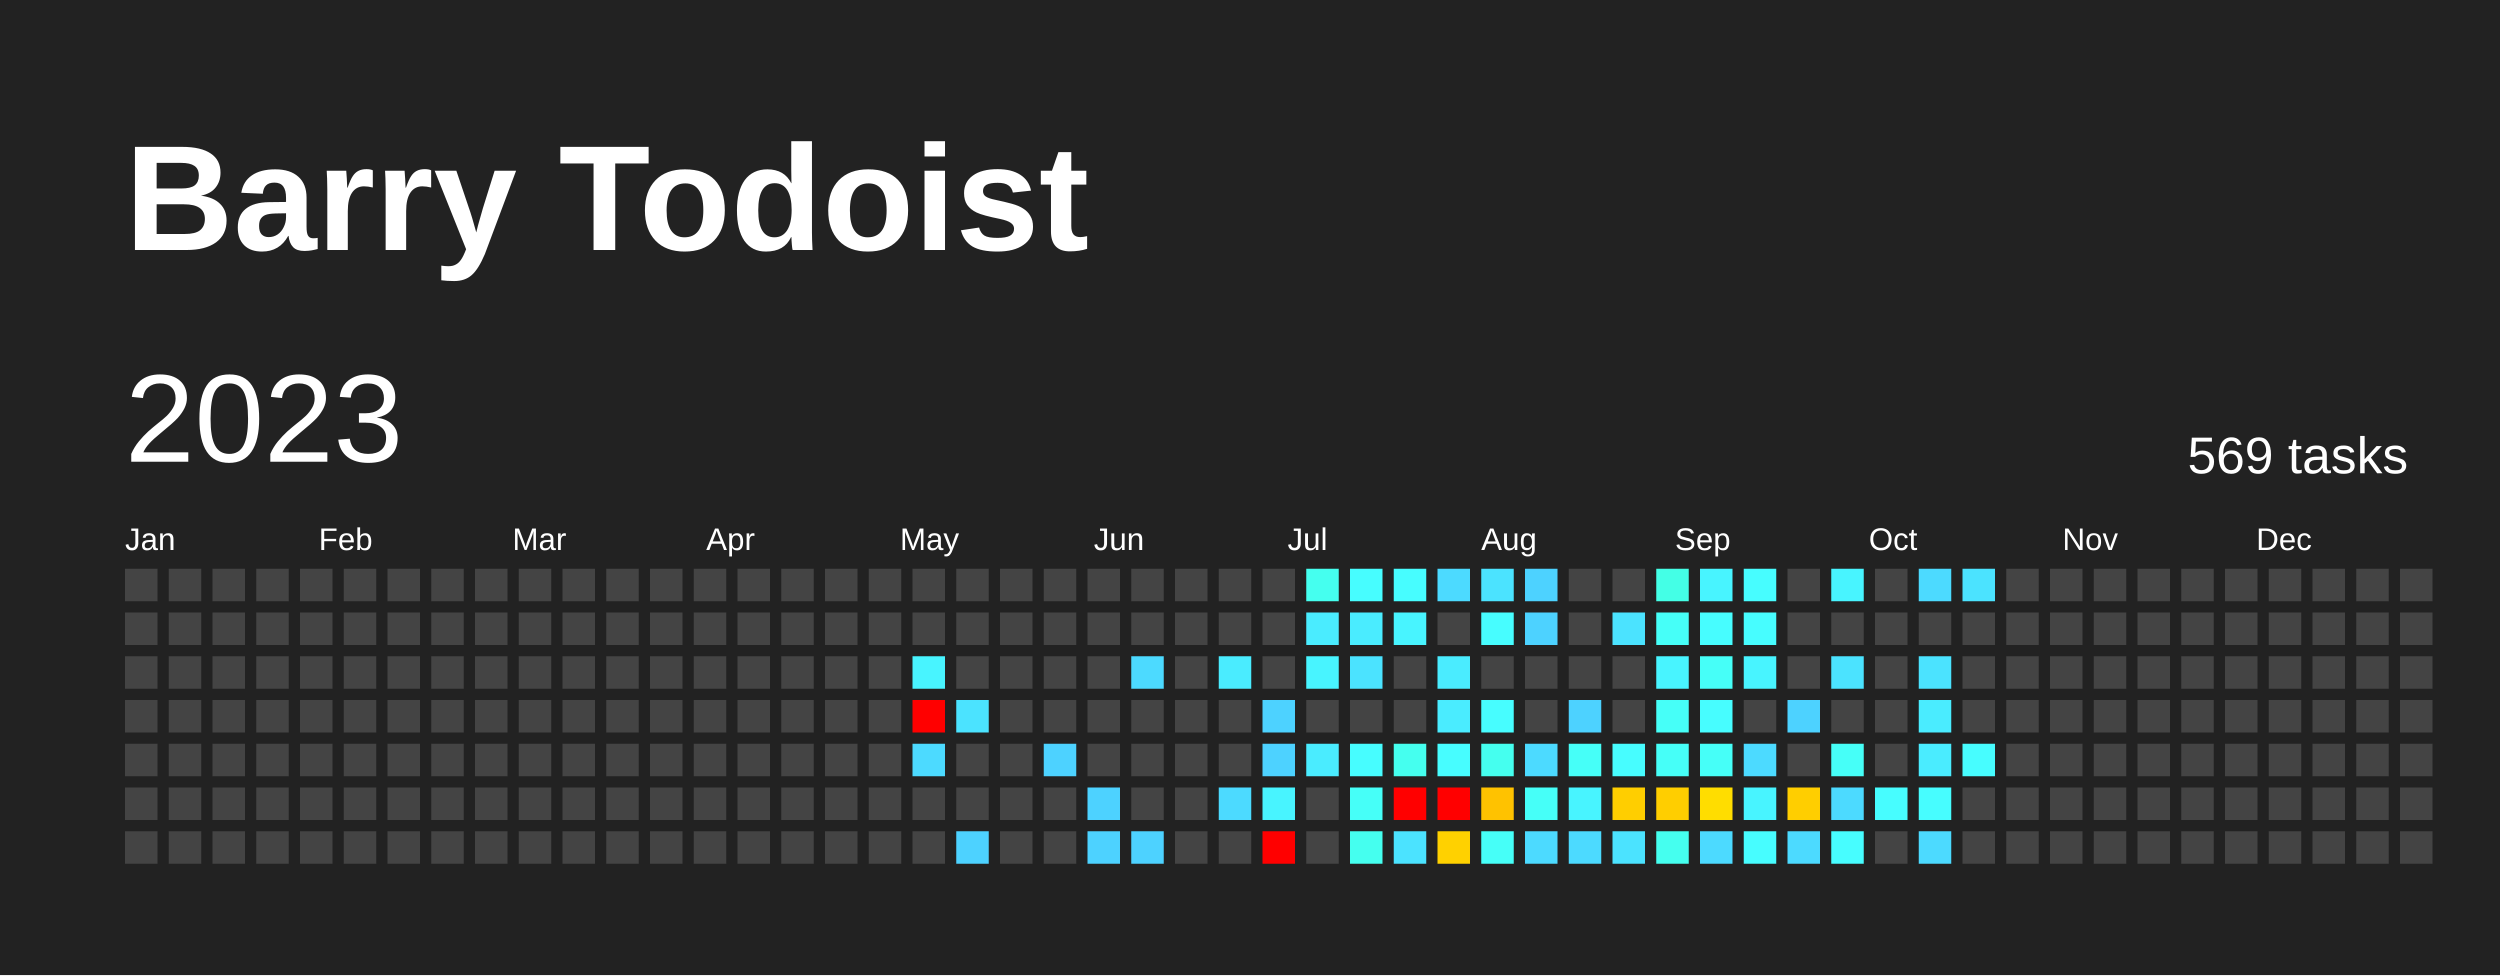
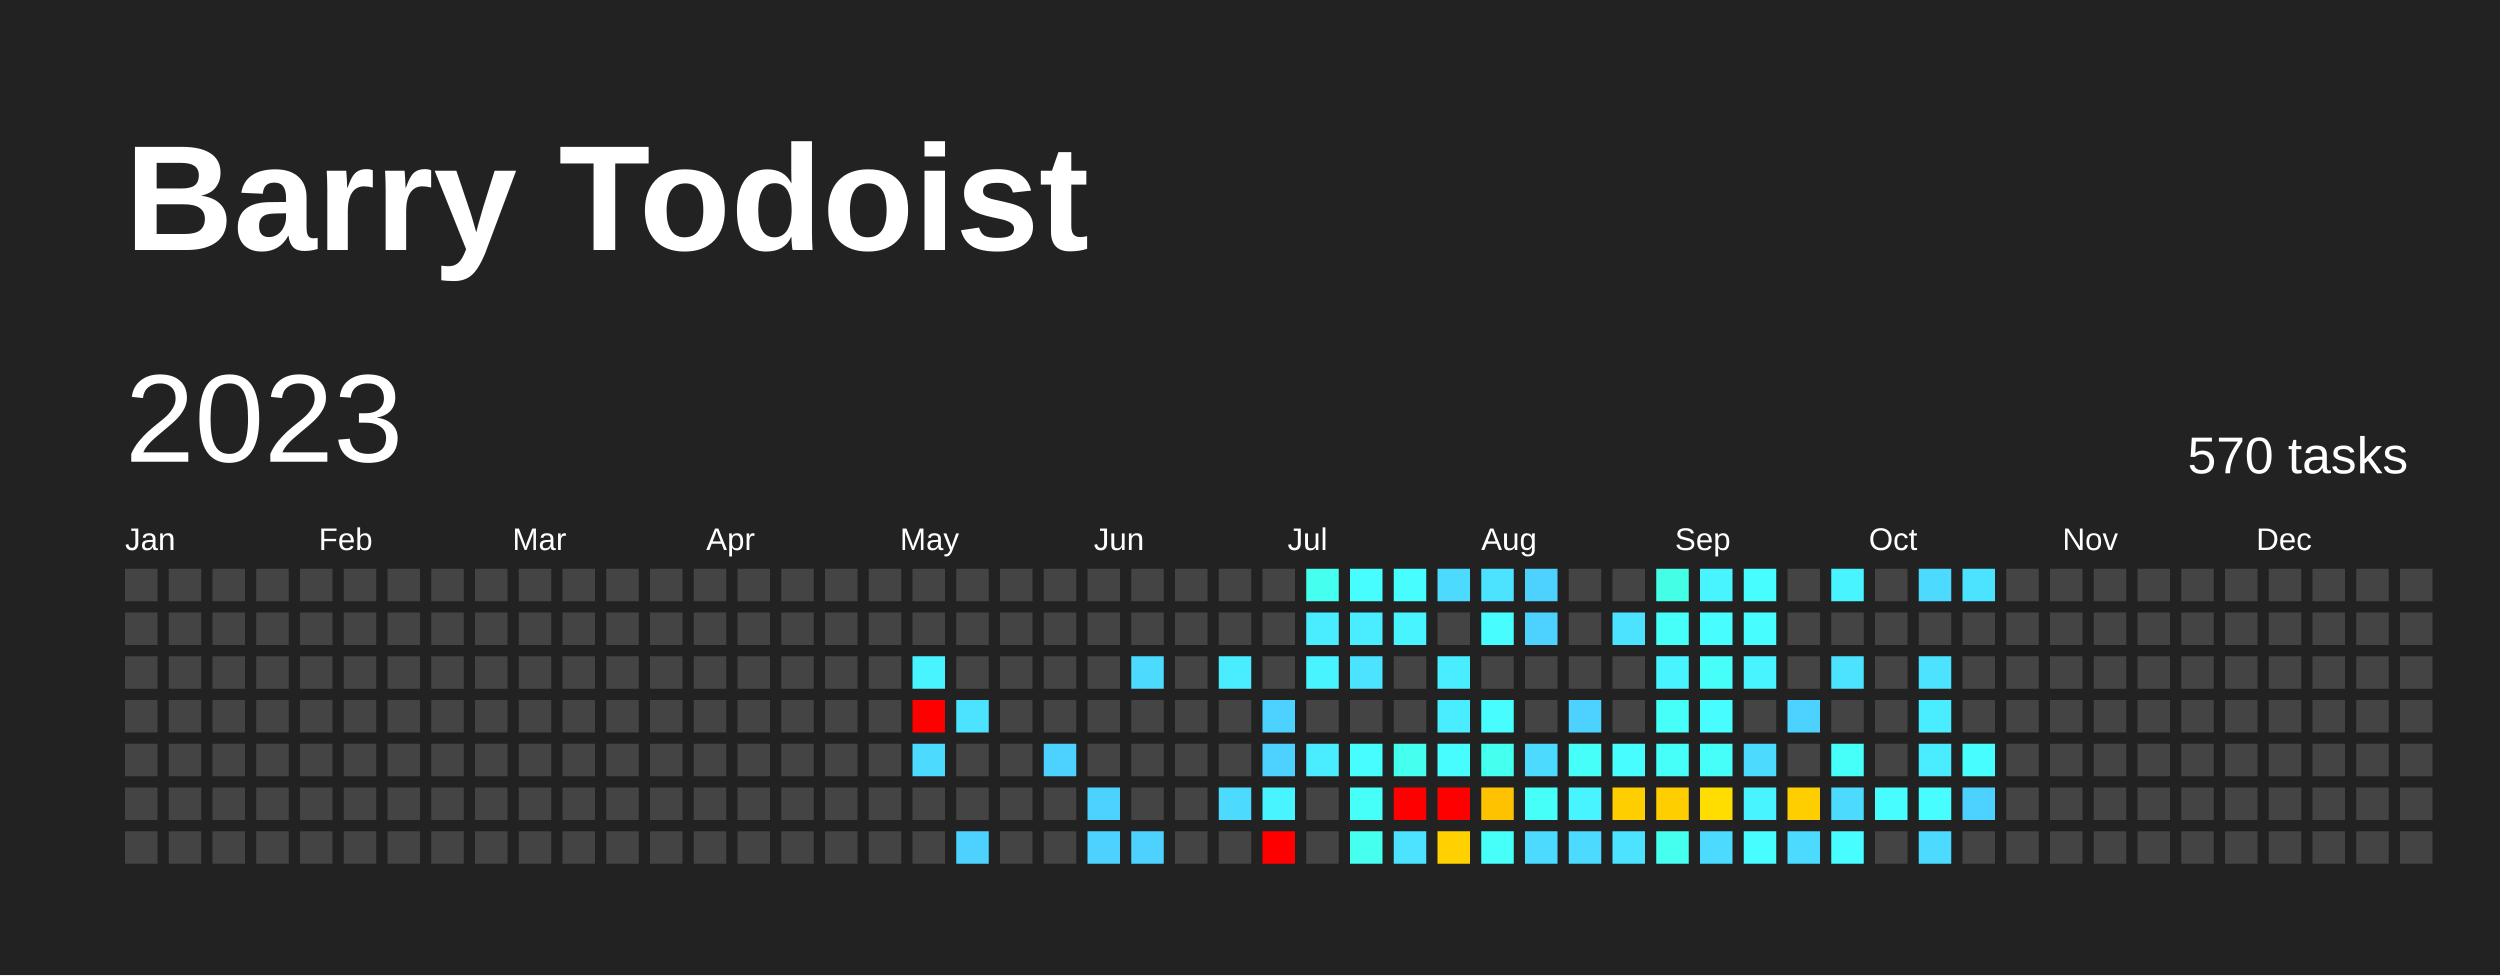
<svg xmlns="http://www.w3.org/2000/svg" baseProfile="full" height="78mm" version="1.1" viewBox="0,0,200,78" width="200mm">
  <defs />
  <rect fill="#222222" height="78" width="200" x="0" y="0" />
  <text fill="#FFFFFF" style="font-size:12px; font-family:Arial; font-weight:bold;" x="10" y="20">Barry Todoist</text>
  <text dominant-baseline="hanging" fill="#FFFFFF" style="font-size:10.0px; font-family:Arial;" x="10" y="30">2023</text>
-   <text dominant-baseline="hanging" fill="#FFFFFF" style="font-size:4.125px; font-family:Arial;" x="175" y="35">569 tasks</text>
+   <text dominant-baseline="hanging" fill="#FFFFFF" style="font-size:4.125px; font-family:Arial;" x="175" y="35">570 tasks</text>
  <text fill="#FFFFFF" style="font-size:2.5px; font-family:Arial" x="10.0" y="44">Jan</text>
  <text fill="#FFFFFF" style="font-size:2.5px; font-family:Arial" x="25.5" y="44">Feb</text>
  <text fill="#FFFFFF" style="font-size:2.5px; font-family:Arial" x="41.0" y="44">Mar</text>
  <text fill="#FFFFFF" style="font-size:2.5px; font-family:Arial" x="56.5" y="44">Apr</text>
  <text fill="#FFFFFF" style="font-size:2.5px; font-family:Arial" x="72.0" y="44">May</text>
  <text fill="#FFFFFF" style="font-size:2.5px; font-family:Arial" x="87.5" y="44">Jun</text>
  <text fill="#FFFFFF" style="font-size:2.5px; font-family:Arial" x="103.0" y="44">Jul</text>
  <text fill="#FFFFFF" style="font-size:2.5px; font-family:Arial" x="118.5" y="44">Aug</text>
  <text fill="#FFFFFF" style="font-size:2.5px; font-family:Arial" x="134.0" y="44">Sep</text>
  <text fill="#FFFFFF" style="font-size:2.5px; font-family:Arial" x="149.5" y="44">Oct</text>
  <text fill="#FFFFFF" style="font-size:2.5px; font-family:Arial" x="165.0" y="44">Nov</text>
  <text fill="#FFFFFF" style="font-size:2.5px; font-family:Arial" x="180.5" y="44">Dec</text>
  <rect fill="#444444" height="2.6" width="2.6" x="10.0" y="45.5" />
  <rect fill="#444444" height="2.6" width="2.6" x="10.0" y="49.0" />
  <rect fill="#444444" height="2.6" width="2.6" x="10.0" y="52.5" />
  <rect fill="#444444" height="2.6" width="2.6" x="10.0" y="56.0" />
  <rect fill="#444444" height="2.6" width="2.6" x="10.0" y="59.5" />
  <rect fill="#444444" height="2.6" width="2.6" x="10.0" y="63.0" />
  <rect fill="#444444" height="2.6" width="2.6" x="10.0" y="66.5" />
  <rect fill="#444444" height="2.6" width="2.6" x="13.5" y="45.5" />
  <rect fill="#444444" height="2.6" width="2.6" x="13.5" y="49.0" />
  <rect fill="#444444" height="2.6" width="2.6" x="13.5" y="52.5" />
  <rect fill="#444444" height="2.6" width="2.6" x="13.5" y="56.0" />
  <rect fill="#444444" height="2.6" width="2.6" x="13.5" y="59.5" />
  <rect fill="#444444" height="2.6" width="2.6" x="13.5" y="63.0" />
  <rect fill="#444444" height="2.6" width="2.6" x="13.5" y="66.5" />
  <rect fill="#444444" height="2.6" width="2.6" x="17.0" y="45.5" />
  <rect fill="#444444" height="2.6" width="2.6" x="17.0" y="49.0" />
  <rect fill="#444444" height="2.6" width="2.6" x="17.0" y="52.5" />
  <rect fill="#444444" height="2.6" width="2.6" x="17.0" y="56.0" />
  <rect fill="#444444" height="2.6" width="2.6" x="17.0" y="59.5" />
  <rect fill="#444444" height="2.6" width="2.6" x="17.0" y="63.0" />
  <rect fill="#444444" height="2.6" width="2.6" x="17.0" y="66.5" />
  <rect fill="#444444" height="2.6" width="2.6" x="20.5" y="45.5" />
  <rect fill="#444444" height="2.6" width="2.6" x="20.5" y="49.0" />
  <rect fill="#444444" height="2.6" width="2.6" x="20.5" y="52.5" />
  <rect fill="#444444" height="2.6" width="2.6" x="20.5" y="56.0" />
  <rect fill="#444444" height="2.6" width="2.6" x="20.5" y="59.5" />
  <rect fill="#444444" height="2.6" width="2.6" x="20.5" y="63.0" />
  <rect fill="#444444" height="2.6" width="2.6" x="20.5" y="66.5" />
  <rect fill="#444444" height="2.6" width="2.6" x="24.0" y="45.5" />
  <rect fill="#444444" height="2.6" width="2.6" x="24.0" y="49.0" />
  <rect fill="#444444" height="2.6" width="2.6" x="24.0" y="52.5" />
  <rect fill="#444444" height="2.6" width="2.6" x="24.0" y="56.0" />
  <rect fill="#444444" height="2.6" width="2.6" x="24.0" y="59.5" />
  <rect fill="#444444" height="2.6" width="2.6" x="24.0" y="63.0" />
  <rect fill="#444444" height="2.6" width="2.6" x="24.0" y="66.5" />
  <rect fill="#444444" height="2.6" width="2.6" x="27.5" y="45.5" />
  <rect fill="#444444" height="2.6" width="2.6" x="27.5" y="49.0" />
  <rect fill="#444444" height="2.6" width="2.6" x="27.5" y="52.5" />
  <rect fill="#444444" height="2.6" width="2.6" x="27.5" y="56.0" />
  <rect fill="#444444" height="2.6" width="2.6" x="27.5" y="59.5" />
  <rect fill="#444444" height="2.6" width="2.6" x="27.5" y="63.0" />
  <rect fill="#444444" height="2.6" width="2.6" x="27.5" y="66.5" />
  <rect fill="#444444" height="2.6" width="2.6" x="31.0" y="45.5" />
  <rect fill="#444444" height="2.6" width="2.6" x="31.0" y="49.0" />
  <rect fill="#444444" height="2.6" width="2.6" x="31.0" y="52.5" />
  <rect fill="#444444" height="2.6" width="2.6" x="31.0" y="56.0" />
  <rect fill="#444444" height="2.6" width="2.6" x="31.0" y="59.5" />
  <rect fill="#444444" height="2.6" width="2.6" x="31.0" y="63.0" />
  <rect fill="#444444" height="2.6" width="2.6" x="31.0" y="66.5" />
  <rect fill="#444444" height="2.6" width="2.6" x="34.5" y="45.5" />
  <rect fill="#444444" height="2.6" width="2.6" x="34.5" y="49.0" />
  <rect fill="#444444" height="2.6" width="2.6" x="34.5" y="52.5" />
  <rect fill="#444444" height="2.6" width="2.6" x="34.5" y="56.0" />
  <rect fill="#444444" height="2.6" width="2.6" x="34.5" y="59.5" />
  <rect fill="#444444" height="2.6" width="2.6" x="34.5" y="63.0" />
  <rect fill="#444444" height="2.6" width="2.6" x="34.5" y="66.5" />
  <rect fill="#444444" height="2.6" width="2.6" x="38.0" y="45.5" />
  <rect fill="#444444" height="2.6" width="2.6" x="38.0" y="49.0" />
  <rect fill="#444444" height="2.6" width="2.6" x="38.0" y="52.5" />
  <rect fill="#444444" height="2.6" width="2.6" x="38.0" y="56.0" />
  <rect fill="#444444" height="2.6" width="2.6" x="38.0" y="59.5" />
  <rect fill="#444444" height="2.6" width="2.6" x="38.0" y="63.0" />
  <rect fill="#444444" height="2.6" width="2.6" x="38.0" y="66.5" />
  <rect fill="#444444" height="2.6" width="2.6" x="41.5" y="45.5" />
  <rect fill="#444444" height="2.6" width="2.6" x="41.5" y="49.0" />
  <rect fill="#444444" height="2.6" width="2.6" x="41.5" y="52.5" />
  <rect fill="#444444" height="2.6" width="2.6" x="41.5" y="56.0" />
  <rect fill="#444444" height="2.6" width="2.6" x="41.5" y="59.5" />
  <rect fill="#444444" height="2.6" width="2.6" x="41.5" y="63.0" />
  <rect fill="#444444" height="2.6" width="2.6" x="41.5" y="66.5" />
  <rect fill="#444444" height="2.6" width="2.6" x="45.0" y="45.5" />
  <rect fill="#444444" height="2.6" width="2.6" x="45.0" y="49.0" />
  <rect fill="#444444" height="2.6" width="2.6" x="45.0" y="52.5" />
  <rect fill="#444444" height="2.6" width="2.6" x="45.0" y="56.0" />
  <rect fill="#444444" height="2.6" width="2.6" x="45.0" y="59.5" />
  <rect fill="#444444" height="2.6" width="2.6" x="45.0" y="63.0" />
  <rect fill="#444444" height="2.6" width="2.6" x="45.0" y="66.5" />
  <rect fill="#444444" height="2.6" width="2.6" x="48.5" y="45.5" />
  <rect fill="#444444" height="2.6" width="2.6" x="48.5" y="49.0" />
  <rect fill="#444444" height="2.6" width="2.6" x="48.5" y="52.5" />
  <rect fill="#444444" height="2.6" width="2.6" x="48.5" y="56.0" />
  <rect fill="#444444" height="2.6" width="2.6" x="48.5" y="59.5" />
  <rect fill="#444444" height="2.6" width="2.6" x="48.5" y="63.0" />
  <rect fill="#444444" height="2.6" width="2.6" x="48.5" y="66.5" />
  <rect fill="#444444" height="2.6" width="2.6" x="52.0" y="45.5" />
  <rect fill="#444444" height="2.6" width="2.6" x="52.0" y="49.0" />
  <rect fill="#444444" height="2.6" width="2.6" x="52.0" y="52.5" />
  <rect fill="#444444" height="2.6" width="2.6" x="52.0" y="56.0" />
  <rect fill="#444444" height="2.6" width="2.6" x="52.0" y="59.5" />
  <rect fill="#444444" height="2.6" width="2.6" x="52.0" y="63.0" />
  <rect fill="#444444" height="2.6" width="2.6" x="52.0" y="66.5" />
  <rect fill="#444444" height="2.6" width="2.6" x="55.5" y="45.5" />
  <rect fill="#444444" height="2.6" width="2.6" x="55.5" y="49.0" />
  <rect fill="#444444" height="2.6" width="2.6" x="55.5" y="52.5" />
  <rect fill="#444444" height="2.6" width="2.6" x="55.5" y="56.0" />
  <rect fill="#444444" height="2.6" width="2.6" x="55.5" y="59.5" />
  <rect fill="#444444" height="2.6" width="2.6" x="55.5" y="63.0" />
  <rect fill="#444444" height="2.6" width="2.6" x="55.5" y="66.5" />
  <rect fill="#444444" height="2.6" width="2.6" x="59.0" y="45.5" />
  <rect fill="#444444" height="2.6" width="2.6" x="59.0" y="49.0" />
  <rect fill="#444444" height="2.6" width="2.6" x="59.0" y="52.5" />
  <rect fill="#444444" height="2.6" width="2.6" x="59.0" y="56.0" />
  <rect fill="#444444" height="2.6" width="2.6" x="59.0" y="59.5" />
  <rect fill="#444444" height="2.6" width="2.6" x="59.0" y="63.0" />
  <rect fill="#444444" height="2.6" width="2.6" x="59.0" y="66.5" />
  <rect fill="#444444" height="2.6" width="2.6" x="62.5" y="45.5" />
  <rect fill="#444444" height="2.6" width="2.6" x="62.5" y="49.0" />
  <rect fill="#444444" height="2.6" width="2.6" x="62.5" y="52.5" />
  <rect fill="#444444" height="2.6" width="2.6" x="62.5" y="56.0" />
  <rect fill="#444444" height="2.6" width="2.6" x="62.5" y="59.5" />
  <rect fill="#444444" height="2.6" width="2.6" x="62.5" y="63.0" />
  <rect fill="#444444" height="2.6" width="2.6" x="62.5" y="66.5" />
  <rect fill="#444444" height="2.6" width="2.6" x="66.0" y="45.5" />
  <rect fill="#444444" height="2.6" width="2.6" x="66.0" y="49.0" />
  <rect fill="#444444" height="2.6" width="2.6" x="66.0" y="52.5" />
  <rect fill="#444444" height="2.6" width="2.6" x="66.0" y="56.0" />
  <rect fill="#444444" height="2.6" width="2.6" x="66.0" y="59.5" />
  <rect fill="#444444" height="2.6" width="2.6" x="66.0" y="63.0" />
  <rect fill="#444444" height="2.6" width="2.6" x="66.0" y="66.5" />
  <rect fill="#444444" height="2.6" width="2.6" x="69.5" y="45.5" />
  <rect fill="#444444" height="2.6" width="2.6" x="69.5" y="49.0" />
  <rect fill="#444444" height="2.6" width="2.6" x="69.5" y="52.5" />
  <rect fill="#444444" height="2.6" width="2.6" x="69.5" y="56.0" />
  <rect fill="#444444" height="2.6" width="2.6" x="69.5" y="59.5" />
  <rect fill="#444444" height="2.6" width="2.6" x="69.5" y="63.0" />
  <rect fill="#444444" height="2.6" width="2.6" x="69.5" y="66.5" />
  <rect fill="#444444" height="2.6" width="2.6" x="73.0" y="45.5" />
  <rect fill="#444444" height="2.6" width="2.6" x="73.0" y="49.0" />
  <rect fill="#48f4ff" height="2.6" width="2.6" x="73.0" y="52.5" />
  <rect fill="red" height="2.6" width="2.6" x="73.0" y="56.0" />
  <rect fill="#4cdaff" height="2.6" width="2.6" x="73.0" y="59.5" />
  <rect fill="#444444" height="2.6" width="2.6" x="73.0" y="63.0" />
  <rect fill="#444444" height="2.6" width="2.6" x="73.0" y="66.5" />
  <rect fill="#444444" height="2.6" width="2.6" x="76.5" y="45.5" />
  <rect fill="#444444" height="2.6" width="2.6" x="76.5" y="49.0" />
  <rect fill="#444444" height="2.6" width="2.6" x="76.5" y="52.5" />
  <rect fill="#4be3ff" height="2.6" width="2.6" x="76.5" y="56.0" />
  <rect fill="#444444" height="2.6" width="2.6" x="76.5" y="59.5" />
  <rect fill="#444444" height="2.6" width="2.6" x="76.5" y="63.0" />
  <rect fill="#4dd2ff" height="2.6" width="2.6" x="76.5" y="66.5" />
  <rect fill="#444444" height="2.6" width="2.6" x="80.0" y="45.5" />
  <rect fill="#444444" height="2.6" width="2.6" x="80.0" y="49.0" />
  <rect fill="#444444" height="2.6" width="2.6" x="80.0" y="52.5" />
  <rect fill="#444444" height="2.6" width="2.6" x="80.0" y="56.0" />
  <rect fill="#444444" height="2.6" width="2.6" x="80.0" y="59.5" />
  <rect fill="#444444" height="2.6" width="2.6" x="80.0" y="63.0" />
  <rect fill="#444444" height="2.6" width="2.6" x="80.0" y="66.5" />
  <rect fill="#444444" height="2.6" width="2.6" x="83.5" y="45.5" />
  <rect fill="#444444" height="2.6" width="2.6" x="83.5" y="49.0" />
  <rect fill="#444444" height="2.6" width="2.6" x="83.5" y="52.5" />
  <rect fill="#444444" height="2.6" width="2.6" x="83.5" y="56.0" />
  <rect fill="#4dd2ff" height="2.6" width="2.6" x="83.5" y="59.5" />
  <rect fill="#444444" height="2.6" width="2.6" x="83.5" y="63.0" />
  <rect fill="#444444" height="2.6" width="2.6" x="83.5" y="66.5" />
  <rect fill="#444444" height="2.6" width="2.6" x="87.0" y="45.5" />
  <rect fill="#444444" height="2.6" width="2.6" x="87.0" y="49.0" />
  <rect fill="#444444" height="2.6" width="2.6" x="87.0" y="52.5" />
  <rect fill="#444444" height="2.6" width="2.6" x="87.0" y="56.0" />
  <rect fill="#444444" height="2.6" width="2.6" x="87.0" y="59.5" />
  <rect fill="#4dd2ff" height="2.6" width="2.6" x="87.0" y="63.0" />
  <rect fill="#4dd2ff" height="2.6" width="2.6" x="87.0" y="66.5" />
  <rect fill="#444444" height="2.6" width="2.6" x="90.5" y="45.5" />
  <rect fill="#444444" height="2.6" width="2.6" x="90.5" y="49.0" />
  <rect fill="#4cdaff" height="2.6" width="2.6" x="90.5" y="52.5" />
  <rect fill="#444444" height="2.6" width="2.6" x="90.5" y="56.0" />
  <rect fill="#444444" height="2.6" width="2.6" x="90.5" y="59.5" />
  <rect fill="#444444" height="2.6" width="2.6" x="90.5" y="63.0" />
  <rect fill="#4dd2ff" height="2.6" width="2.6" x="90.5" y="66.5" />
  <rect fill="#444444" height="2.6" width="2.6" x="94.0" y="45.5" />
  <rect fill="#444444" height="2.6" width="2.6" x="94.0" y="49.0" />
  <rect fill="#444444" height="2.6" width="2.6" x="94.0" y="52.5" />
  <rect fill="#444444" height="2.6" width="2.6" x="94.0" y="56.0" />
  <rect fill="#444444" height="2.6" width="2.6" x="94.0" y="59.5" />
  <rect fill="#444444" height="2.6" width="2.6" x="94.0" y="63.0" />
  <rect fill="#444444" height="2.6" width="2.6" x="94.0" y="66.5" />
  <rect fill="#444444" height="2.6" width="2.6" x="97.5" y="45.5" />
  <rect fill="#444444" height="2.6" width="2.6" x="97.5" y="49.0" />
  <rect fill="#4aecff" height="2.6" width="2.6" x="97.5" y="52.5" />
  <rect fill="#444444" height="2.6" width="2.6" x="97.5" y="56.0" />
  <rect fill="#444444" height="2.6" width="2.6" x="97.5" y="59.5" />
  <rect fill="#4cdaff" height="2.6" width="2.6" x="97.5" y="63.0" />
  <rect fill="#444444" height="2.6" width="2.6" x="97.5" y="66.5" />
  <rect fill="#444444" height="2.6" width="2.6" x="101.0" y="45.5" />
  <rect fill="#444444" height="2.6" width="2.6" x="101.0" y="49.0" />
  <rect fill="#444444" height="2.6" width="2.6" x="101.0" y="52.5" />
  <rect fill="#4dd2ff" height="2.6" width="2.6" x="101.0" y="56.0" />
  <rect fill="#4dd2ff" height="2.6" width="2.6" x="101.0" y="59.5" />
  <rect fill="#48f4ff" height="2.6" width="2.6" x="101.0" y="63.0" />
  <rect fill="red" height="2.6" width="2.6" x="101.0" y="66.5" />
  <rect fill="#45ffef" height="2.6" width="2.6" x="104.5" y="45.5" />
  <rect fill="#4aecff" height="2.6" width="2.6" x="104.5" y="49.0" />
  <rect fill="#48f4ff" height="2.6" width="2.6" x="104.5" y="52.5" />
  <rect fill="#444444" height="2.6" width="2.6" x="104.5" y="56.0" />
  <rect fill="#4aecff" height="2.6" width="2.6" x="104.5" y="59.5" />
  <rect fill="#444444" height="2.6" width="2.6" x="104.5" y="63.0" />
  <rect fill="#444444" height="2.6" width="2.6" x="104.5" y="66.5" />
  <rect fill="#47fdff" height="2.6" width="2.6" x="108.0" y="45.5" />
  <rect fill="#4aecff" height="2.6" width="2.6" x="108.0" y="49.0" />
  <rect fill="#4be3ff" height="2.6" width="2.6" x="108.0" y="52.5" />
  <rect fill="#444444" height="2.6" width="2.6" x="108.0" y="56.0" />
  <rect fill="#47fdff" height="2.6" width="2.6" x="108.0" y="59.5" />
  <rect fill="#46fff8" height="2.6" width="2.6" x="108.0" y="63.0" />
  <rect fill="#45ffef" height="2.6" width="2.6" x="108.0" y="66.5" />
  <rect fill="#47fdff" height="2.6" width="2.6" x="111.5" y="45.5" />
  <rect fill="#48f4ff" height="2.6" width="2.6" x="111.5" y="49.0" />
  <rect fill="#444444" height="2.6" width="2.6" x="111.5" y="52.5" />
  <rect fill="#444444" height="2.6" width="2.6" x="111.5" y="56.0" />
  <rect fill="#45ffef" height="2.6" width="2.6" x="111.5" y="59.5" />
  <rect fill="red" height="2.6" width="2.6" x="111.5" y="63.0" />
  <rect fill="#4be3ff" height="2.6" width="2.6" x="111.5" y="66.5" />
  <rect fill="#4cdaff" height="2.6" width="2.6" x="115.0" y="45.5" />
  <rect fill="#444444" height="2.6" width="2.6" x="115.0" y="49.0" />
  <rect fill="#4aecff" height="2.6" width="2.6" x="115.0" y="52.5" />
  <rect fill="#4aecff" height="2.6" width="2.6" x="115.0" y="56.0" />
  <rect fill="#47fdff" height="2.6" width="2.6" x="115.0" y="59.5" />
  <rect fill="red" height="2.6" width="2.6" x="115.0" y="63.0" />
  <rect fill="#ffd100" height="2.6" width="2.6" x="115.0" y="66.5" />
  <rect fill="#4be3ff" height="2.6" width="2.6" x="118.5" y="45.5" />
  <rect fill="#47fdff" height="2.6" width="2.6" x="118.5" y="49.0" />
  <rect fill="#444444" height="2.6" width="2.6" x="118.5" y="52.5" />
  <rect fill="#47fdff" height="2.6" width="2.6" x="118.5" y="56.0" />
  <rect fill="#45ffef" height="2.6" width="2.6" x="118.5" y="59.5" />
  <rect fill="#ffc200" height="2.6" width="2.6" x="118.5" y="63.0" />
  <rect fill="#46fff8" height="2.6" width="2.6" x="118.5" y="66.5" />
  <rect fill="#4dd2ff" height="2.6" width="2.6" x="122.0" y="45.5" />
  <rect fill="#4dd2ff" height="2.6" width="2.6" x="122.0" y="49.0" />
  <rect fill="#444444" height="2.6" width="2.6" x="122.0" y="52.5" />
  <rect fill="#444444" height="2.6" width="2.6" x="122.0" y="56.0" />
  <rect fill="#4cdaff" height="2.6" width="2.6" x="122.0" y="59.5" />
  <rect fill="#46fff8" height="2.6" width="2.6" x="122.0" y="63.0" />
  <rect fill="#4cdaff" height="2.6" width="2.6" x="122.0" y="66.5" />
  <rect fill="#444444" height="2.6" width="2.6" x="125.5" y="45.5" />
  <rect fill="#444444" height="2.6" width="2.6" x="125.5" y="49.0" />
  <rect fill="#444444" height="2.6" width="2.6" x="125.5" y="52.5" />
  <rect fill="#4dd2ff" height="2.6" width="2.6" x="125.5" y="56.0" />
  <rect fill="#46fff8" height="2.6" width="2.6" x="125.5" y="59.5" />
  <rect fill="#48f4ff" height="2.6" width="2.6" x="125.5" y="63.0" />
  <rect fill="#4cdaff" height="2.6" width="2.6" x="125.5" y="66.5" />
  <rect fill="#444444" height="2.6" width="2.6" x="129.0" y="45.5" />
  <rect fill="#4be3ff" height="2.6" width="2.6" x="129.0" y="49.0" />
  <rect fill="#444444" height="2.6" width="2.6" x="129.0" y="52.5" />
  <rect fill="#444444" height="2.6" width="2.6" x="129.0" y="56.0" />
  <rect fill="#47fdff" height="2.6" width="2.6" x="129.0" y="59.5" />
  <rect fill="#ffce00" height="2.6" width="2.6" x="129.0" y="63.0" />
  <rect fill="#4be3ff" height="2.6" width="2.6" x="129.0" y="66.5" />
  <rect fill="#44ffe6" height="2.6" width="2.6" x="132.5" y="45.5" />
  <rect fill="#46fff8" height="2.6" width="2.6" x="132.5" y="49.0" />
  <rect fill="#48f4ff" height="2.6" width="2.6" x="132.5" y="52.5" />
  <rect fill="#46fff8" height="2.6" width="2.6" x="132.5" y="56.0" />
  <rect fill="#46fff8" height="2.6" width="2.6" x="132.5" y="59.5" />
  <rect fill="#ffce00" height="2.6" width="2.6" x="132.5" y="63.0" />
  <rect fill="#45ffef" height="2.6" width="2.6" x="132.5" y="66.5" />
  <rect fill="#48f4ff" height="2.6" width="2.6" x="136.0" y="45.5" />
  <rect fill="#47fdff" height="2.6" width="2.6" x="136.0" y="49.0" />
  <rect fill="#46fff8" height="2.6" width="2.6" x="136.0" y="52.5" />
  <rect fill="#47fdff" height="2.6" width="2.6" x="136.0" y="56.0" />
  <rect fill="#46fff8" height="2.6" width="2.6" x="136.0" y="59.5" />
  <rect fill="#ffdd00" height="2.6" width="2.6" x="136.0" y="63.0" />
  <rect fill="#4cdaff" height="2.6" width="2.6" x="136.0" y="66.5" />
  <rect fill="#47fdff" height="2.6" width="2.6" x="139.5" y="45.5" />
  <rect fill="#47fdff" height="2.6" width="2.6" x="139.5" y="49.0" />
  <rect fill="#48f4ff" height="2.6" width="2.6" x="139.5" y="52.5" />
  <rect fill="#444444" height="2.6" width="2.6" x="139.5" y="56.0" />
  <rect fill="#4cdaff" height="2.6" width="2.6" x="139.5" y="59.5" />
  <rect fill="#48f4ff" height="2.6" width="2.6" x="139.5" y="63.0" />
  <rect fill="#47fdff" height="2.6" width="2.6" x="139.5" y="66.5" />
  <rect fill="#444444" height="2.6" width="2.6" x="143.0" y="45.5" />
  <rect fill="#444444" height="2.6" width="2.6" x="143.0" y="49.0" />
  <rect fill="#444444" height="2.6" width="2.6" x="143.0" y="52.5" />
  <rect fill="#4dd2ff" height="2.6" width="2.6" x="143.0" y="56.0" />
  <rect fill="#444444" height="2.6" width="2.6" x="143.0" y="59.5" />
  <rect fill="#ffce00" height="2.6" width="2.6" x="143.0" y="63.0" />
  <rect fill="#4cdaff" height="2.6" width="2.6" x="143.0" y="66.5" />
  <rect fill="#48f4ff" height="2.6" width="2.6" x="146.5" y="45.5" />
  <rect fill="#444444" height="2.6" width="2.6" x="146.5" y="49.0" />
  <rect fill="#4be3ff" height="2.6" width="2.6" x="146.5" y="52.5" />
  <rect fill="#444444" height="2.6" width="2.6" x="146.5" y="56.0" />
  <rect fill="#46fff8" height="2.6" width="2.6" x="146.5" y="59.5" />
  <rect fill="#4cdaff" height="2.6" width="2.6" x="146.5" y="63.0" />
  <rect fill="#47fdff" height="2.6" width="2.6" x="146.5" y="66.5" />
  <rect fill="#444444" height="2.6" width="2.6" x="150.0" y="45.5" />
  <rect fill="#444444" height="2.6" width="2.6" x="150.0" y="49.0" />
  <rect fill="#444444" height="2.6" width="2.6" x="150.0" y="52.5" />
  <rect fill="#444444" height="2.6" width="2.6" x="150.0" y="56.0" />
  <rect fill="#444444" height="2.6" width="2.6" x="150.0" y="59.5" />
  <rect fill="#47fdff" height="2.6" width="2.6" x="150.0" y="63.0" />
  <rect fill="#444444" height="2.6" width="2.6" x="150.0" y="66.5" />
  <rect fill="#4cdaff" height="2.6" width="2.6" x="153.5" y="45.5" />
  <rect fill="#444444" height="2.6" width="2.6" x="153.5" y="49.0" />
  <rect fill="#4be3ff" height="2.6" width="2.6" x="153.5" y="52.5" />
  <rect fill="#4aecff" height="2.6" width="2.6" x="153.5" y="56.0" />
  <rect fill="#4aecff" height="2.6" width="2.6" x="153.5" y="59.5" />
  <rect fill="#47fdff" height="2.6" width="2.6" x="153.5" y="63.0" />
  <rect fill="#4cdaff" height="2.6" width="2.6" x="153.5" y="66.5" />
  <rect fill="#4be3ff" height="2.6" width="2.6" x="157.0" y="45.5" />
  <rect fill="#444444" height="2.6" width="2.6" x="157.0" y="49.0" />
  <rect fill="#444444" height="2.6" width="2.6" x="157.0" y="52.5" />
  <rect fill="#444444" height="2.6" width="2.6" x="157.0" y="56.0" />
  <rect fill="#47fdff" height="2.6" width="2.6" x="157.0" y="59.5" />
-   <rect fill="#444444" height="2.6" width="2.6" x="157.0" y="63.0" />
+   <rect fill="#4dd2ff" height="2.6" width="2.6" x="157.0" y="63.0" />
  <rect fill="#444444" height="2.6" width="2.6" x="157.0" y="66.5" />
  <rect fill="#444444" height="2.6" width="2.6" x="160.5" y="45.5" />
  <rect fill="#444444" height="2.6" width="2.6" x="160.5" y="49.0" />
  <rect fill="#444444" height="2.6" width="2.6" x="160.5" y="52.5" />
  <rect fill="#444444" height="2.6" width="2.6" x="160.5" y="56.0" />
  <rect fill="#444444" height="2.6" width="2.6" x="160.5" y="59.5" />
  <rect fill="#444444" height="2.6" width="2.6" x="160.5" y="63.0" />
  <rect fill="#444444" height="2.6" width="2.6" x="160.5" y="66.5" />
  <rect fill="#444444" height="2.6" width="2.6" x="164.0" y="45.5" />
  <rect fill="#444444" height="2.6" width="2.6" x="164.0" y="49.0" />
  <rect fill="#444444" height="2.6" width="2.6" x="164.0" y="52.5" />
  <rect fill="#444444" height="2.6" width="2.6" x="164.0" y="56.0" />
  <rect fill="#444444" height="2.6" width="2.6" x="164.0" y="59.5" />
  <rect fill="#444444" height="2.6" width="2.6" x="164.0" y="63.0" />
  <rect fill="#444444" height="2.6" width="2.6" x="164.0" y="66.5" />
  <rect fill="#444444" height="2.6" width="2.6" x="167.5" y="45.5" />
  <rect fill="#444444" height="2.6" width="2.6" x="167.5" y="49.0" />
  <rect fill="#444444" height="2.6" width="2.6" x="167.5" y="52.5" />
  <rect fill="#444444" height="2.6" width="2.6" x="167.5" y="56.0" />
  <rect fill="#444444" height="2.6" width="2.6" x="167.5" y="59.5" />
  <rect fill="#444444" height="2.6" width="2.6" x="167.5" y="63.0" />
  <rect fill="#444444" height="2.6" width="2.6" x="167.5" y="66.5" />
  <rect fill="#444444" height="2.6" width="2.6" x="171.0" y="45.5" />
  <rect fill="#444444" height="2.6" width="2.6" x="171.0" y="49.0" />
  <rect fill="#444444" height="2.6" width="2.6" x="171.0" y="52.5" />
  <rect fill="#444444" height="2.6" width="2.6" x="171.0" y="56.0" />
  <rect fill="#444444" height="2.6" width="2.6" x="171.0" y="59.5" />
  <rect fill="#444444" height="2.6" width="2.6" x="171.0" y="63.0" />
  <rect fill="#444444" height="2.6" width="2.6" x="171.0" y="66.5" />
  <rect fill="#444444" height="2.6" width="2.6" x="174.5" y="45.5" />
  <rect fill="#444444" height="2.6" width="2.6" x="174.5" y="49.0" />
  <rect fill="#444444" height="2.6" width="2.6" x="174.5" y="52.5" />
  <rect fill="#444444" height="2.6" width="2.6" x="174.5" y="56.0" />
  <rect fill="#444444" height="2.6" width="2.6" x="174.5" y="59.5" />
  <rect fill="#444444" height="2.6" width="2.6" x="174.5" y="63.0" />
  <rect fill="#444444" height="2.6" width="2.6" x="174.5" y="66.5" />
  <rect fill="#444444" height="2.6" width="2.6" x="178.0" y="45.5" />
  <rect fill="#444444" height="2.6" width="2.6" x="178.0" y="49.0" />
  <rect fill="#444444" height="2.6" width="2.6" x="178.0" y="52.5" />
  <rect fill="#444444" height="2.6" width="2.6" x="178.0" y="56.0" />
  <rect fill="#444444" height="2.6" width="2.6" x="178.0" y="59.5" />
  <rect fill="#444444" height="2.6" width="2.6" x="178.0" y="63.0" />
  <rect fill="#444444" height="2.6" width="2.6" x="178.0" y="66.5" />
  <rect fill="#444444" height="2.6" width="2.6" x="181.5" y="45.5" />
  <rect fill="#444444" height="2.6" width="2.6" x="181.5" y="49.0" />
  <rect fill="#444444" height="2.6" width="2.6" x="181.5" y="52.5" />
  <rect fill="#444444" height="2.6" width="2.6" x="181.5" y="56.0" />
  <rect fill="#444444" height="2.6" width="2.6" x="181.5" y="59.5" />
  <rect fill="#444444" height="2.6" width="2.6" x="181.5" y="63.0" />
  <rect fill="#444444" height="2.6" width="2.6" x="181.5" y="66.5" />
  <rect fill="#444444" height="2.6" width="2.6" x="185.0" y="45.5" />
  <rect fill="#444444" height="2.6" width="2.6" x="185.0" y="49.0" />
  <rect fill="#444444" height="2.6" width="2.6" x="185.0" y="52.5" />
  <rect fill="#444444" height="2.6" width="2.6" x="185.0" y="56.0" />
  <rect fill="#444444" height="2.6" width="2.6" x="185.0" y="59.5" />
  <rect fill="#444444" height="2.6" width="2.6" x="185.0" y="63.0" />
  <rect fill="#444444" height="2.6" width="2.6" x="185.0" y="66.5" />
  <rect fill="#444444" height="2.6" width="2.6" x="188.5" y="45.5" />
  <rect fill="#444444" height="2.6" width="2.6" x="188.5" y="49.0" />
  <rect fill="#444444" height="2.6" width="2.6" x="188.5" y="52.5" />
  <rect fill="#444444" height="2.6" width="2.6" x="188.5" y="56.0" />
  <rect fill="#444444" height="2.6" width="2.6" x="188.5" y="59.5" />
  <rect fill="#444444" height="2.6" width="2.6" x="188.5" y="63.0" />
  <rect fill="#444444" height="2.6" width="2.6" x="188.5" y="66.5" />
  <rect fill="#444444" height="2.6" width="2.6" x="192.0" y="45.5" />
  <rect fill="#444444" height="2.6" width="2.6" x="192.0" y="49.0" />
  <rect fill="#444444" height="2.6" width="2.6" x="192.0" y="52.5" />
  <rect fill="#444444" height="2.6" width="2.6" x="192.0" y="56.0" />
  <rect fill="#444444" height="2.6" width="2.6" x="192.0" y="59.5" />
  <rect fill="#444444" height="2.6" width="2.6" x="192.0" y="63.0" />
  <rect fill="#444444" height="2.6" width="2.6" x="192.0" y="66.5" />
</svg>
